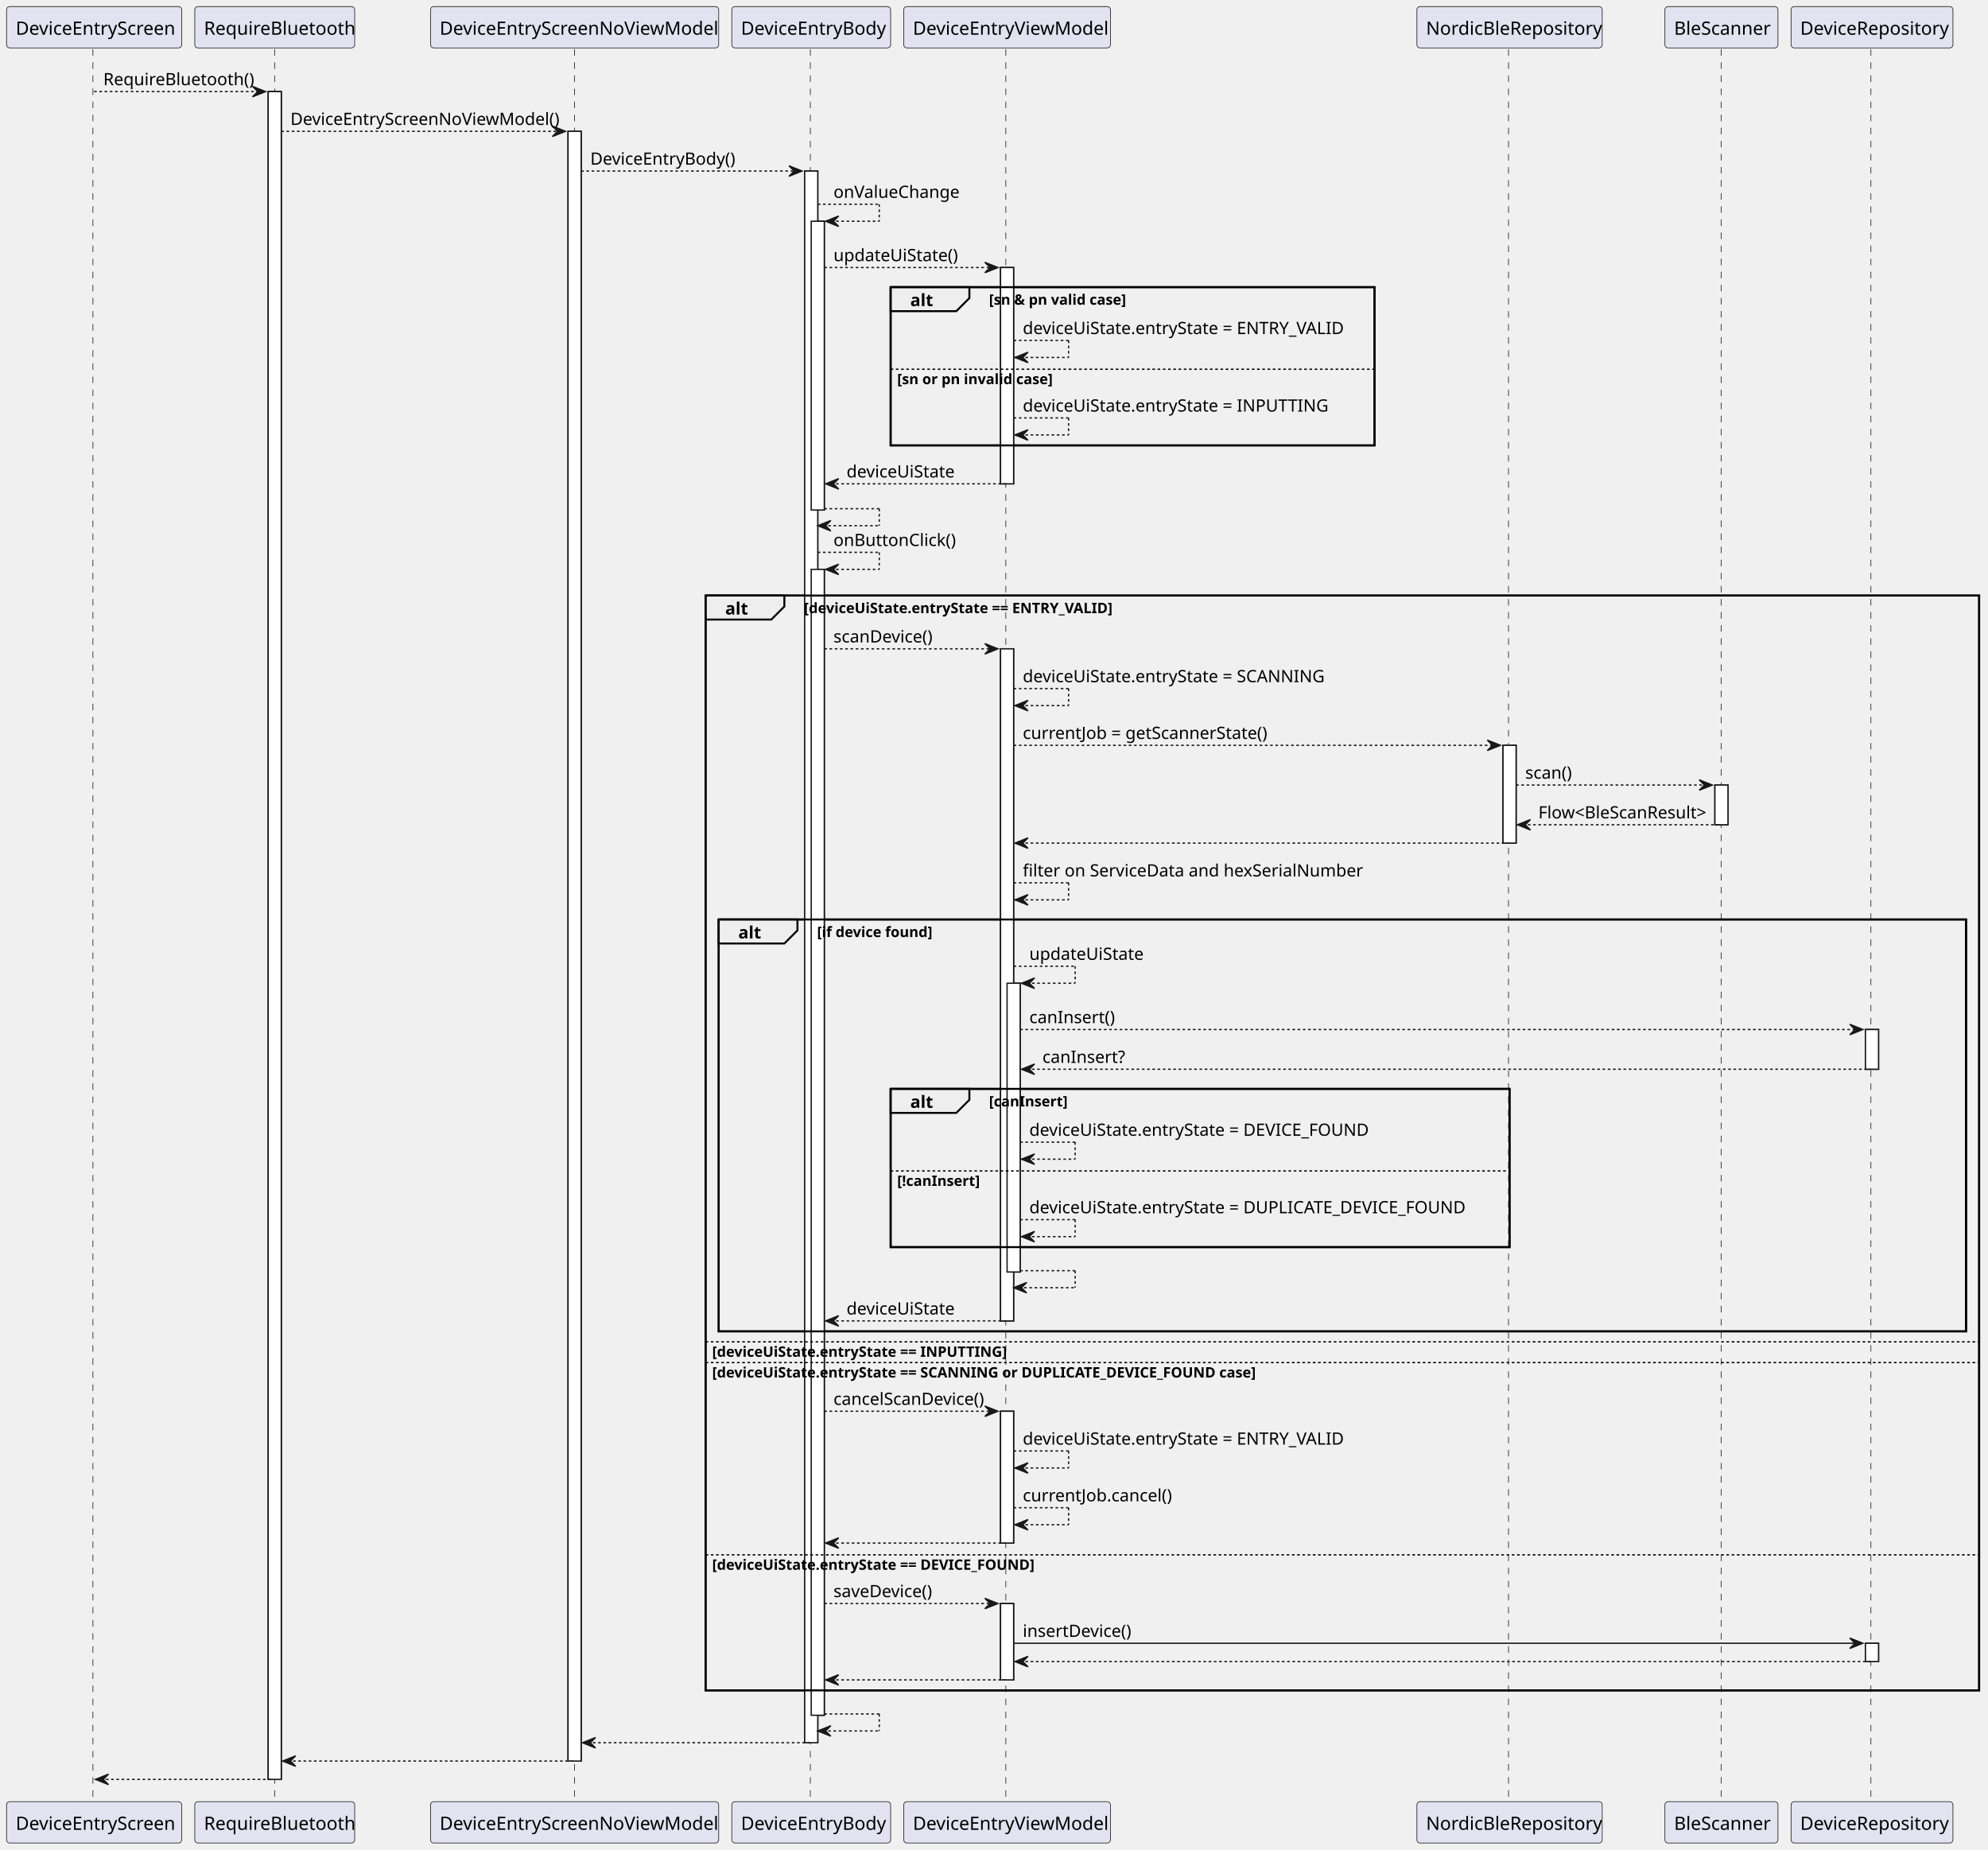
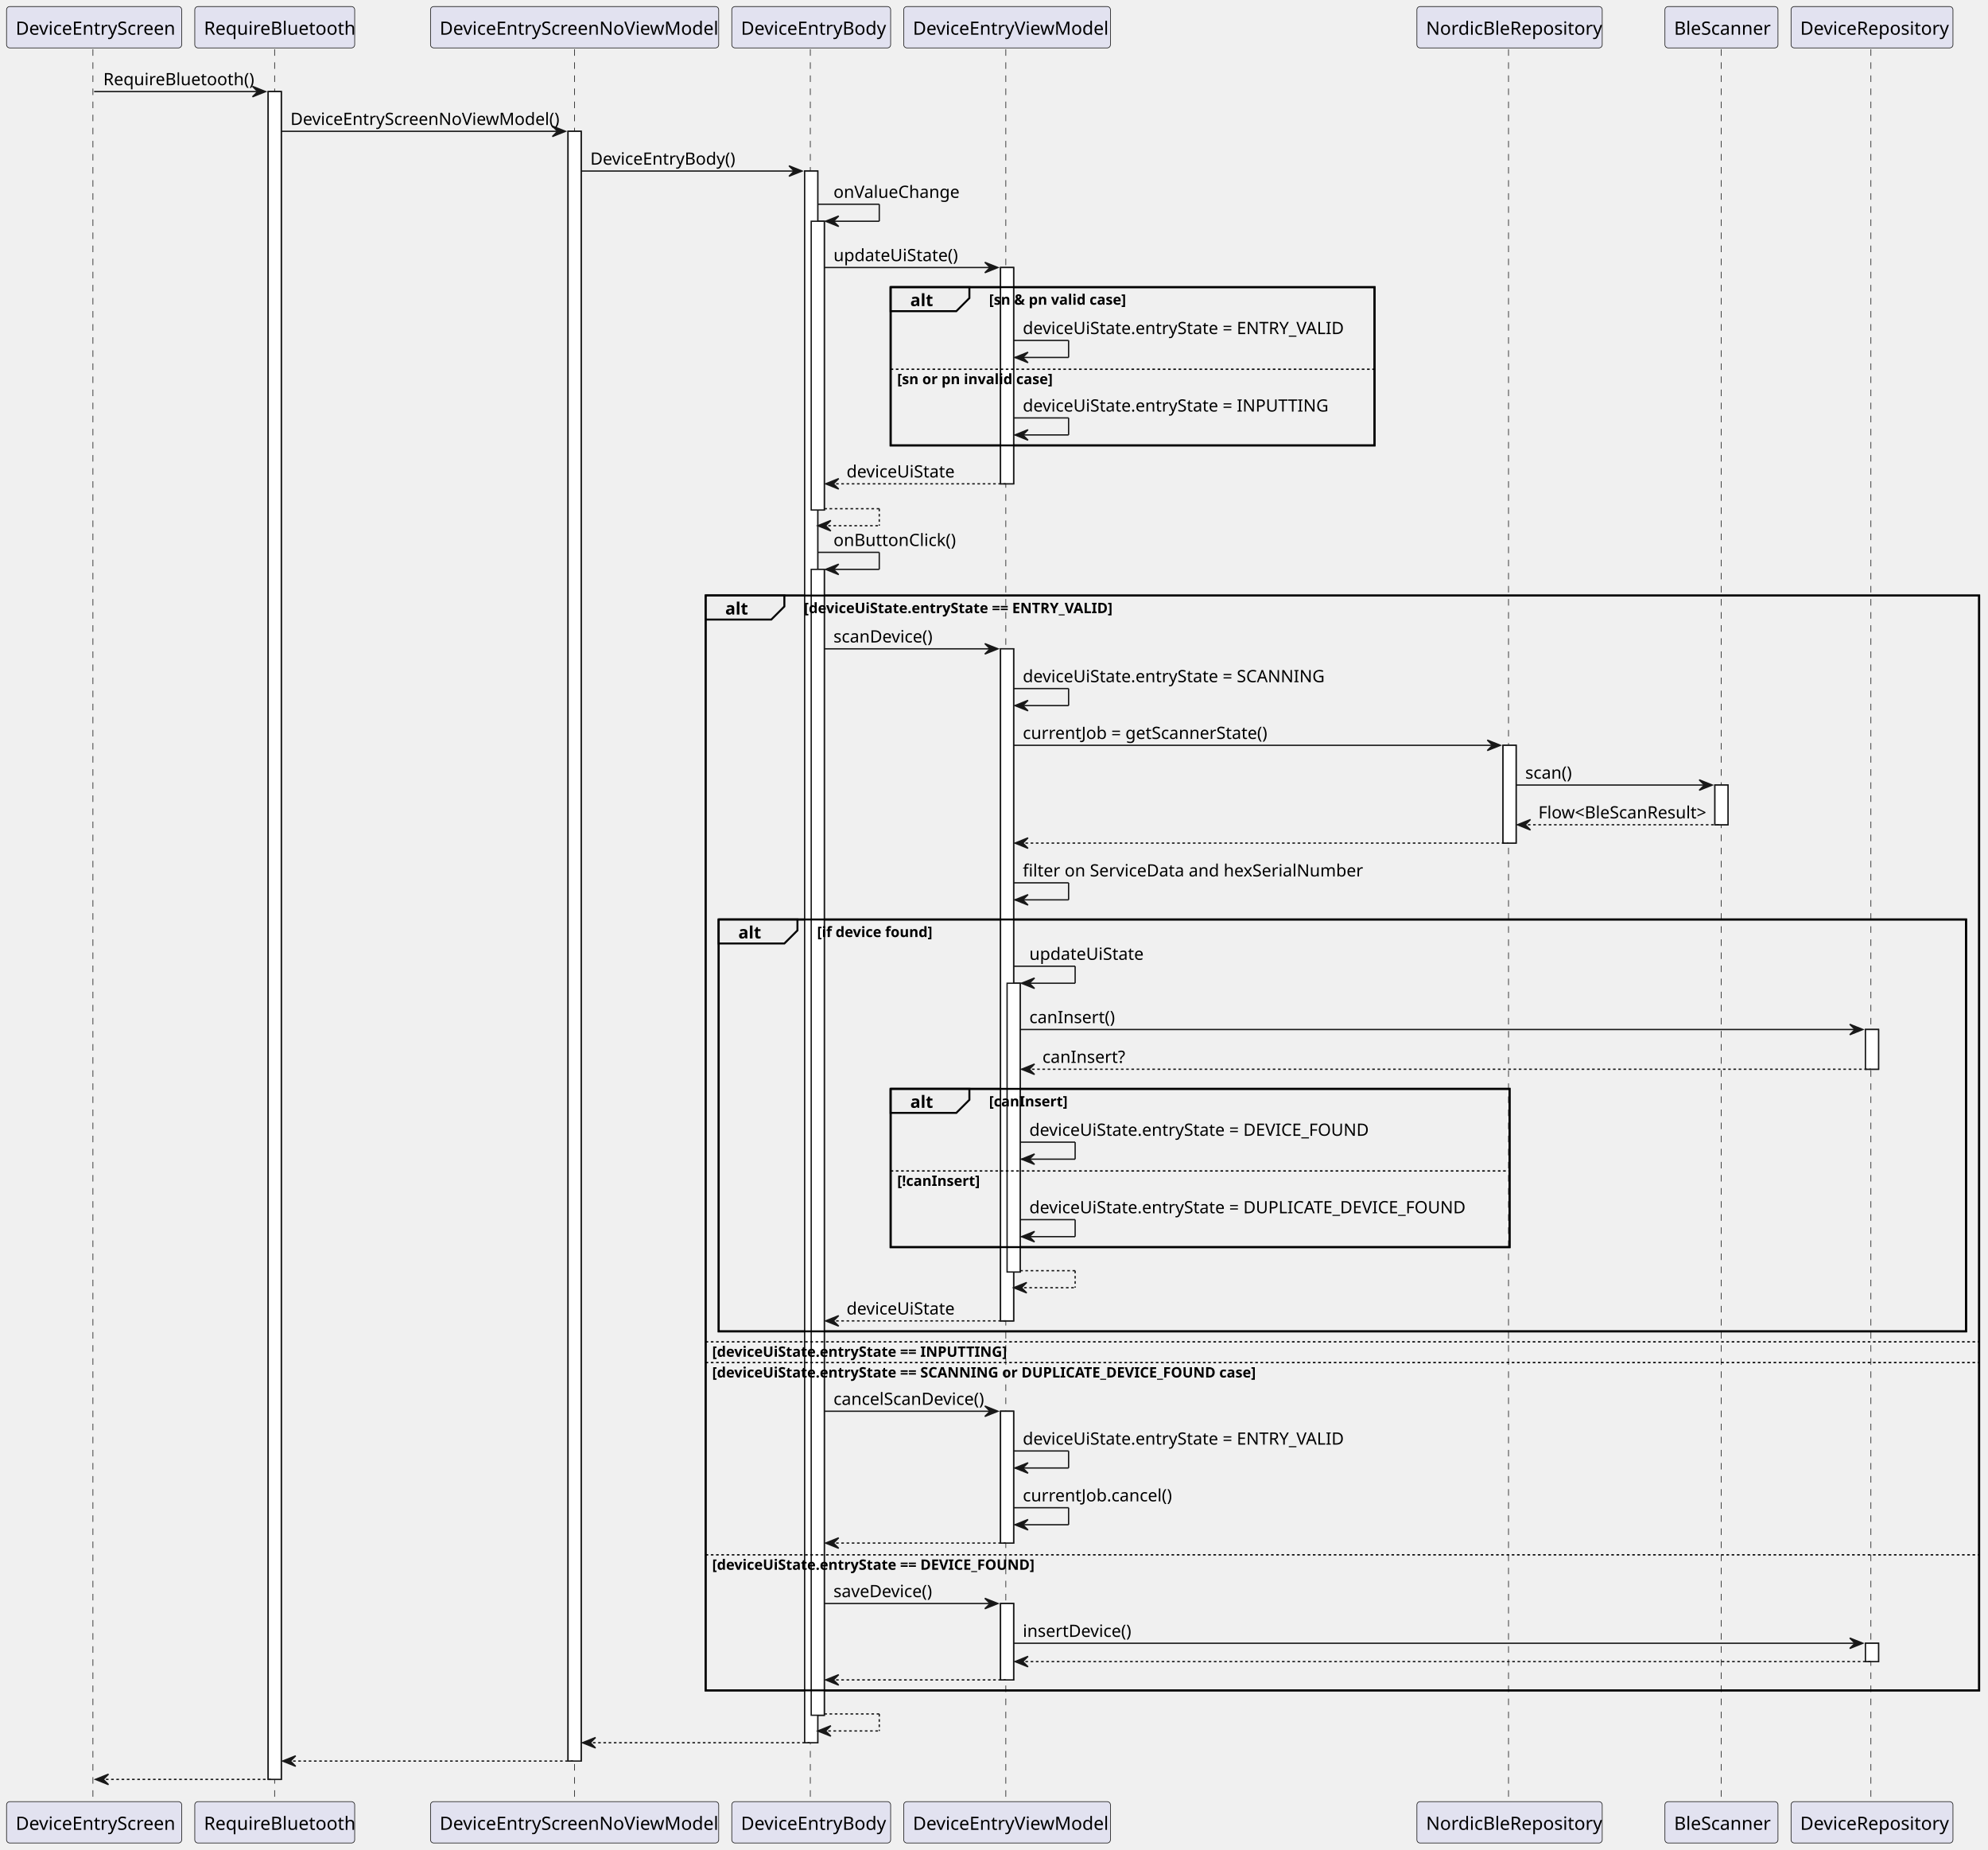
<svg xmlns="http://www.w3.org/2000/svg" contentStyleType="text/css" data-diagram-type="SEQUENCE" height="1413px" preserveAspectRatio="none" style="width:1519px;height:1413px;background:#FFFFFF;" version="1.1" viewBox="0 0 1519 1413" width="1519px" zoomAndPan="magnify">
  <defs />
  <g>
    <g>
      <rect fill="#FFFFFF" height="1289.375" style="stroke:#181818;stroke-width:1;" width="10" x="204.92" y="69.961" />
    </g>
    <g>
      <rect fill="#FFFFFF" height="1245.023" style="stroke:#181818;stroke-width:1;" width="10" x="434.049" y="100.312" />
    </g>
    <g>
      <rect fill="#FFFFFF" height="1200.672" style="stroke:#181818;stroke-width:1;" width="10" x="614.838" y="130.664" />
    </g>
    <g>
      <rect fill="#FFFFFF" height="220.594" style="stroke:#181818;stroke-width:1;" width="10" x="619.838" y="169.016" />
    </g>
    <g>
      <rect fill="#FFFFFF" height="875.375" style="stroke:#181818;stroke-width:1;" width="10" x="619.838" y="434.961" />
    </g>
    <g>
      <rect fill="#FFFFFF" height="165.242" style="stroke:#181818;stroke-width:1;" width="10" x="764.5" y="204.367" />
    </g>
    <g>
      <rect fill="#FFFFFF" height="513.406" style="stroke:#181818;stroke-width:1;" width="10" x="764.5" y="495.664" />
    </g>
    <g>
      <rect fill="#FFFFFF" height="220.594" style="stroke:#181818;stroke-width:1;" width="10" x="769.5" y="751.125" />
    </g>
    <g>
      <rect fill="#FFFFFF" height="100.703" style="stroke:#181818;stroke-width:1;" width="10" x="764.5" y="1078.094" />
    </g>
    <g>
      <rect fill="#FFFFFF" height="58.352" style="stroke:#181818;stroke-width:1;" width="10" x="764.5" y="1224.984" />
    </g>
    <g>
      <rect fill="#FFFFFF" height="74.703" style="stroke:#181818;stroke-width:1;" width="10" x="1148.429" y="569.367" />
    </g>
    <g>
      <rect fill="#FFFFFF" height="30.352" style="stroke:#181818;stroke-width:1;" width="10" x="1310.328" y="599.719" />
    </g>
    <g>
      <rect fill="#FFFFFF" height="30.352" style="stroke:#181818;stroke-width:1;" width="10" x="1425.373" y="786.477" />
    </g>
    <g>
      <rect fill="#FFFFFF" height="14" style="stroke:#181818;stroke-width:1;" width="10" x="1425.373" y="1255.336" />
    </g>
    <rect fill="none" height="120.891" style="stroke:#000000;stroke-width:1.5;" width="369.725" x="680.527" y="219.367" />
    <rect fill="none" height="836.375" style="stroke:#000000;stroke-width:1.5;" width="973.079" x="539.148" y="454.961" />
    <rect fill="none" height="314.648" style="stroke:#000000;stroke-width:1.5;" width="953.079" x="549.148" y="702.422" />
    <rect fill="none" height="120.891" style="stroke:#000000;stroke-width:1.5;" width="472.902" x="680.527" y="831.828" />
    <g>
      <rect fill="#000000" fill-opacity="0" height="1339.727" width="8" x="67.914" y="37.609" />
      <line style="stroke:#181818;stroke-width:0.5;stroke-dasharray:5,5;" x1="71" x2="71" y1="37.609" y2="1377.336" />
    </g>
    <g>
      <rect fill="#000000" fill-opacity="0" height="1339.727" width="8" x="205.92" y="37.609" />
      <line style="stroke:#181818;stroke-width:0.5;stroke-dasharray:5,5;" x1="209.827" x2="209.827" y1="37.609" y2="1377.336" />
    </g>
    <g>
      <rect fill="#000000" fill-opacity="0" height="1339.727" width="8" x="435.049" y="37.609" />
      <line style="stroke:#181818;stroke-width:0.5;stroke-dasharray:5,5;" x1="438.949" x2="438.949" y1="37.609" y2="1377.336" />
    </g>
    <g>
      <rect fill="#000000" fill-opacity="0" height="1339.727" width="8" x="615.838" y="37.609" />
      <line style="stroke:#181818;stroke-width:0.5;stroke-dasharray:5,5;" x1="619.148" x2="619.148" y1="37.609" y2="1377.336" />
    </g>
    <g>
      <rect fill="#000000" fill-opacity="0" height="1339.727" width="8" x="765.5" y="37.609" />
      <line style="stroke:#181818;stroke-width:0.5;stroke-dasharray:5,5;" x1="768.527" x2="768.527" y1="37.609" y2="1377.336" />
    </g>
    <g>
      <rect fill="#000000" fill-opacity="0" height="1339.727" width="8" x="1149.429" y="37.609" />
      <line style="stroke:#181818;stroke-width:0.5;stroke-dasharray:5,5;" x1="1152.626" x2="1152.626" y1="37.609" y2="1377.336" />
    </g>
    <g>
      <rect fill="#000000" fill-opacity="0" height="1339.727" width="8" x="1311.328" y="37.609" />
      <line style="stroke:#181818;stroke-width:0.5;stroke-dasharray:5,5;" x1="1315.139" x2="1315.139" y1="37.609" y2="1377.336" />
    </g>
    <g>
      <rect fill="#000000" fill-opacity="0" height="1339.727" width="8" x="1426.373" y="37.609" />
      <line style="stroke:#181818;stroke-width:0.5;stroke-dasharray:5,5;" x1="1429.518" x2="1429.518" y1="37.609" y2="1377.336" />
    </g>
    <g class="participant participant-head" data-participant="DeviceEntryScreen">
      <rect fill="#E2E2F0" height="31.609" rx="2.5" ry="2.5" style="stroke:#181818;stroke-width:0.5;" width="133.827" x="5" y="5" />
      <text fill="#000000" font-family="sans-serif" font-size="14" lengthAdjust="spacing" textLength="119.827" x="12" y="26.533">DeviceEntryScreen</text>
    </g>
    <g class="participant participant-tail" data-participant="DeviceEntryScreen">
      <rect fill="#E2E2F0" height="31.609" rx="2.5" ry="2.5" style="stroke:#181818;stroke-width:0.5;" width="133.827" x="5" y="1376.336" />
      <text fill="#000000" font-family="sans-serif" font-size="14" lengthAdjust="spacing" textLength="119.827" x="12" y="1397.869">DeviceEntryScreen</text>
    </g>
    <g class="participant participant-head" data-participant="RequireBluetooth">
      <rect fill="#E2E2F0" height="31.609" rx="2.5" ry="2.5" style="stroke:#181818;stroke-width:0.5;" width="122.186" x="148.827" y="5" />
      <text fill="#000000" font-family="sans-serif" font-size="14" lengthAdjust="spacing" textLength="108.186" x="155.827" y="26.533">RequireBluetooth</text>
    </g>
    <g class="participant participant-tail" data-participant="RequireBluetooth">
      <rect fill="#E2E2F0" height="31.609" rx="2.5" ry="2.5" style="stroke:#181818;stroke-width:0.5;" width="122.186" x="148.827" y="1376.336" />
      <text fill="#000000" font-family="sans-serif" font-size="14" lengthAdjust="spacing" textLength="108.186" x="155.827" y="1397.869">RequireBluetooth</text>
    </g>
    <g class="participant participant-head" data-participant="DeviceEntryScreenNoViewModel">
      <rect fill="#E2E2F0" height="31.609" rx="2.5" ry="2.5" style="stroke:#181818;stroke-width:0.5;" width="220.199" x="328.949" y="5" />
      <text fill="#000000" font-family="sans-serif" font-size="14" lengthAdjust="spacing" textLength="206.199" x="335.949" y="26.533">DeviceEntryScreenNoViewModel</text>
    </g>
    <g class="participant participant-tail" data-participant="DeviceEntryScreenNoViewModel">
      <rect fill="#E2E2F0" height="31.609" rx="2.5" ry="2.5" style="stroke:#181818;stroke-width:0.5;" width="220.199" x="328.949" y="1376.336" />
      <text fill="#000000" font-family="sans-serif" font-size="14" lengthAdjust="spacing" textLength="206.199" x="335.949" y="1397.869">DeviceEntryScreenNoViewModel</text>
    </g>
    <g class="participant participant-head" data-participant="DeviceEntryBody">
      <rect fill="#E2E2F0" height="31.609" rx="2.5" ry="2.5" style="stroke:#181818;stroke-width:0.5;" width="121.379" x="559.148" y="5" />
      <text fill="#000000" font-family="sans-serif" font-size="14" lengthAdjust="spacing" textLength="107.379" x="566.148" y="26.533">DeviceEntryBody</text>
    </g>
    <g class="participant participant-tail" data-participant="DeviceEntryBody">
      <rect fill="#E2E2F0" height="31.609" rx="2.5" ry="2.5" style="stroke:#181818;stroke-width:0.5;" width="121.379" x="559.148" y="1376.336" />
      <text fill="#000000" font-family="sans-serif" font-size="14" lengthAdjust="spacing" textLength="107.379" x="566.148" y="1397.869">DeviceEntryBody</text>
    </g>
    <g class="participant participant-head" data-participant="DeviceEntryViewModel">
      <rect fill="#E2E2F0" height="31.609" rx="2.5" ry="2.5" style="stroke:#181818;stroke-width:0.5;" width="157.944" x="690.527" y="5" />
      <text fill="#000000" font-family="sans-serif" font-size="14" lengthAdjust="spacing" textLength="143.944" x="697.527" y="26.533">DeviceEntryViewModel</text>
    </g>
    <g class="participant participant-tail" data-participant="DeviceEntryViewModel">
      <rect fill="#E2E2F0" height="31.609" rx="2.5" ry="2.5" style="stroke:#181818;stroke-width:0.5;" width="157.944" x="690.527" y="1376.336" />
      <text fill="#000000" font-family="sans-serif" font-size="14" lengthAdjust="spacing" textLength="143.944" x="697.527" y="1397.869">DeviceEntryViewModel</text>
    </g>
    <g class="participant participant-head" data-participant="NordicBleRepository">
      <rect fill="#E2E2F0" height="31.609" rx="2.5" ry="2.5" style="stroke:#181818;stroke-width:0.5;" width="141.606" x="1082.626" y="5" />
      <text fill="#000000" font-family="sans-serif" font-size="14" lengthAdjust="spacing" textLength="127.606" x="1089.626" y="26.533">NordicBleRepository</text>
    </g>
    <g class="participant participant-tail" data-participant="NordicBleRepository">
      <rect fill="#E2E2F0" height="31.609" rx="2.5" ry="2.5" style="stroke:#181818;stroke-width:0.5;" width="141.606" x="1082.626" y="1376.336" />
      <text fill="#000000" font-family="sans-serif" font-size="14" lengthAdjust="spacing" textLength="127.606" x="1089.626" y="1397.869">NordicBleRepository</text>
    </g>
    <g class="participant participant-head" data-participant="BleScanner">
      <rect fill="#E2E2F0" height="31.609" rx="2.5" ry="2.5" style="stroke:#181818;stroke-width:0.5;" width="86.379" x="1272.139" y="5" />
      <text fill="#000000" font-family="sans-serif" font-size="14" lengthAdjust="spacing" textLength="72.379" x="1279.139" y="26.533">BleScanner</text>
    </g>
    <g class="participant participant-tail" data-participant="BleScanner">
      <rect fill="#E2E2F0" height="31.609" rx="2.5" ry="2.5" style="stroke:#181818;stroke-width:0.5;" width="86.379" x="1272.139" y="1376.336" />
      <text fill="#000000" font-family="sans-serif" font-size="14" lengthAdjust="spacing" textLength="72.379" x="1279.139" y="1397.869">BleScanner</text>
    </g>
    <g class="participant participant-head" data-participant="DeviceRepository">
      <rect fill="#E2E2F0" height="31.609" rx="2.5" ry="2.5" style="stroke:#181818;stroke-width:0.5;" width="123.71" x="1368.518" y="5" />
      <text fill="#000000" font-family="sans-serif" font-size="14" lengthAdjust="spacing" textLength="109.71" x="1375.518" y="26.533">DeviceRepository</text>
    </g>
    <g class="participant participant-tail" data-participant="DeviceRepository">
      <rect fill="#E2E2F0" height="31.609" rx="2.5" ry="2.5" style="stroke:#181818;stroke-width:0.5;" width="123.71" x="1368.518" y="1376.336" />
      <text fill="#000000" font-family="sans-serif" font-size="14" lengthAdjust="spacing" textLength="109.71" x="1375.518" y="1397.869">DeviceRepository</text>
    </g>
    <g>
      <rect fill="#FFFFFF" height="1289.375" style="stroke:#181818;stroke-width:1;" width="10" x="204.92" y="69.961" />
    </g>
    <g>
      <rect fill="#FFFFFF" height="1245.023" style="stroke:#181818;stroke-width:1;" width="10" x="434.049" y="100.312" />
    </g>
    <g>
      <rect fill="#FFFFFF" height="1200.672" style="stroke:#181818;stroke-width:1;" width="10" x="614.838" y="130.664" />
    </g>
    <g>
      <rect fill="#FFFFFF" height="220.594" style="stroke:#181818;stroke-width:1;" width="10" x="619.838" y="169.016" />
    </g>
    <g>
      <rect fill="#FFFFFF" height="875.375" style="stroke:#181818;stroke-width:1;" width="10" x="619.838" y="434.961" />
    </g>
    <g>
      <rect fill="#FFFFFF" height="165.242" style="stroke:#181818;stroke-width:1;" width="10" x="764.5" y="204.367" />
    </g>
    <g>
      <rect fill="#FFFFFF" height="513.406" style="stroke:#181818;stroke-width:1;" width="10" x="764.5" y="495.664" />
    </g>
    <g>
      <rect fill="#FFFFFF" height="220.594" style="stroke:#181818;stroke-width:1;" width="10" x="769.5" y="751.125" />
    </g>
    <g>
      <rect fill="#FFFFFF" height="100.703" style="stroke:#181818;stroke-width:1;" width="10" x="764.5" y="1078.094" />
    </g>
    <g>
      <rect fill="#FFFFFF" height="58.352" style="stroke:#181818;stroke-width:1;" width="10" x="764.5" y="1224.984" />
    </g>
    <g>
      <rect fill="#FFFFFF" height="74.703" style="stroke:#181818;stroke-width:1;" width="10" x="1148.429" y="569.367" />
    </g>
    <g>
      <rect fill="#FFFFFF" height="30.352" style="stroke:#181818;stroke-width:1;" width="10" x="1310.328" y="599.719" />
    </g>
    <g>
      <rect fill="#FFFFFF" height="30.352" style="stroke:#181818;stroke-width:1;" width="10" x="1425.373" y="786.477" />
    </g>
    <g>
      <rect fill="#FFFFFF" height="14" style="stroke:#181818;stroke-width:1;" width="10" x="1425.373" y="1255.336" />
    </g>
    <g class="message" data-participant-1="DeviceEntryScreen" data-participant-2="RequireBluetooth">
      <polygon fill="#181818" points="192.92,65.961,202.92,69.961,192.92,73.961,196.92,69.961" style="stroke:#181818;stroke-width:1;" />
-       <line style="stroke:#181818;stroke-width:1;stroke-dasharray:2,2;" x1="71.914" x2="198.92" y1="69.961" y2="69.961" />
+       <line style="stroke:#181818;stroke-width:1;" x1="71.914" x2="198.92" y1="69.961" y2="69.961" />
      <text fill="#000000" font-family="sans-serif" font-size="13" lengthAdjust="spacing" textLength="109.116" x="78.914" y="65.105">RequireBluetooth()</text>
    </g>
    <g class="message" data-participant-1="RequireBluetooth" data-participant-2="DeviceEntryScreenNoViewModel">
      <polygon fill="#181818" points="422.049,96.312,432.049,100.312,422.049,104.312,426.049,100.312" style="stroke:#181818;stroke-width:1;" />
-       <line style="stroke:#181818;stroke-width:1;stroke-dasharray:2,2;" x1="214.92" x2="428.049" y1="100.312" y2="100.312" />
+       <line style="stroke:#181818;stroke-width:1;" x1="214.92" x2="428.049" y1="100.312" y2="100.312" />
      <text fill="#000000" font-family="sans-serif" font-size="13" lengthAdjust="spacing" textLength="200.129" x="221.92" y="95.456">DeviceEntryScreenNoViewModel()</text>
    </g>
    <g class="message" data-participant-1="DeviceEntryScreenNoViewModel" data-participant-2="DeviceEntryBody">
      <polygon fill="#181818" points="602.838,126.664,612.838,130.664,602.838,134.664,606.838,130.664" style="stroke:#181818;stroke-width:1;" />
-       <line style="stroke:#181818;stroke-width:1;stroke-dasharray:2,2;" x1="444.049" x2="608.838" y1="130.664" y2="130.664" />
+       <line style="stroke:#181818;stroke-width:1;" x1="444.049" x2="608.838" y1="130.664" y2="130.664" />
      <text fill="#000000" font-family="sans-serif" font-size="13" lengthAdjust="spacing" textLength="108.367" x="451.049" y="125.808">DeviceEntryBody()</text>
    </g>
    <g class="message" data-participant-1="DeviceEntryBody" data-participant-2="DeviceEntryBody">
-       <line style="stroke:#181818;stroke-width:1;stroke-dasharray:2,2;" x1="624.838" x2="671.838" y1="156.016" y2="156.016" />
-       <line style="stroke:#181818;stroke-width:1;stroke-dasharray:2,2;" x1="671.838" x2="671.838" y1="156.016" y2="169.016" />
-       <line style="stroke:#181818;stroke-width:1;stroke-dasharray:2,2;" x1="630.838" x2="671.838" y1="169.016" y2="169.016" />
+       <line style="stroke:#181818;stroke-width:1;" x1="624.838" x2="671.838" y1="156.016" y2="156.016" />
+       <line style="stroke:#181818;stroke-width:1;" x1="671.838" x2="671.838" y1="156.016" y2="169.016" />
+       <line style="stroke:#181818;stroke-width:1;" x1="630.838" x2="671.838" y1="169.016" y2="169.016" />
      <polygon fill="#181818" points="640.838,165.016,630.838,169.016,640.838,173.016,636.838,169.016" style="stroke:#181818;stroke-width:1;" />
      <text fill="#000000" font-family="sans-serif" font-size="13" lengthAdjust="spacing" textLength="93.247" x="636.838" y="151.159">onValueChange</text>
    </g>
    <g class="message" data-participant-1="DeviceEntryBody" data-participant-2="DeviceEntryViewModel">
      <polygon fill="#181818" points="752.5,200.367,762.5,204.367,752.5,208.367,756.5,204.367" style="stroke:#181818;stroke-width:1;" />
-       <line style="stroke:#181818;stroke-width:1;stroke-dasharray:2,2;" x1="629.838" x2="758.5" y1="204.367" y2="204.367" />
+       <line style="stroke:#181818;stroke-width:1;" x1="629.838" x2="758.5" y1="204.367" y2="204.367" />
      <text fill="#000000" font-family="sans-serif" font-size="13" lengthAdjust="spacing" textLength="91.051" x="636.838" y="199.511">updateUiState()</text>
    </g>
    <path d="M680.527,219.367 L740.698,219.367 L740.698,227.719 L730.698,237.719 L680.527,237.719 L680.527,219.367" fill="#EEEEEE" style="stroke:#000000;stroke-width:1.5;" />
    <rect fill="none" height="120.891" style="stroke:#000000;stroke-width:1.5;" width="369.725" x="680.527" y="219.367" />
    <text fill="#000000" font-family="sans-serif" font-size="13" font-weight="bold" lengthAdjust="spacing" textLength="15.171" x="695.527" y="233.862">alt</text>
    <text fill="#000000" font-family="sans-serif" font-size="11" font-weight="bold" lengthAdjust="spacing" textLength="103.308" x="755.698" y="232.786">[sn &amp; pn valid case]</text>
    <g class="message" data-participant-1="DeviceEntryViewModel" data-participant-2="DeviceEntryViewModel">
-       <line style="stroke:#181818;stroke-width:1;stroke-dasharray:2,2;" x1="774.5" x2="816.5" y1="260.07" y2="260.07" />
-       <line style="stroke:#181818;stroke-width:1;stroke-dasharray:2,2;" x1="816.5" x2="816.5" y1="260.07" y2="273.07" />
-       <line style="stroke:#181818;stroke-width:1;stroke-dasharray:2,2;" x1="775.5" x2="816.5" y1="273.07" y2="273.07" />
+       <line style="stroke:#181818;stroke-width:1;" x1="774.5" x2="816.5" y1="260.07" y2="260.07" />
+       <line style="stroke:#181818;stroke-width:1;" x1="816.5" x2="816.5" y1="260.07" y2="273.07" />
+       <line style="stroke:#181818;stroke-width:1;" x1="775.5" x2="816.5" y1="273.07" y2="273.07" />
      <polygon fill="#181818" points="785.5,269.07,775.5,273.07,785.5,277.07,781.5,273.07" style="stroke:#181818;stroke-width:1;" />
      <text fill="#000000" font-family="sans-serif" font-size="13" lengthAdjust="spacing" textLength="246.752" x="781.5" y="255.214">deviceUiState.entryState = ENTRY_VALID</text>
    </g>
    <line style="stroke:#000000;stroke-width:1;stroke-dasharray:2,2;" x1="680.527" x2="1050.252" y1="282.07" y2="282.07" />
    <text fill="#000000" font-family="sans-serif" font-size="11" font-weight="bold" lengthAdjust="spacing" textLength="116.139" x="685.527" y="293.489">[sn or pn invalid case]</text>
    <g class="message" data-participant-1="DeviceEntryViewModel" data-participant-2="DeviceEntryViewModel">
-       <line style="stroke:#181818;stroke-width:1;stroke-dasharray:2,2;" x1="774.5" x2="816.5" y1="319.258" y2="319.258" />
-       <line style="stroke:#181818;stroke-width:1;stroke-dasharray:2,2;" x1="816.5" x2="816.5" y1="319.258" y2="332.258" />
-       <line style="stroke:#181818;stroke-width:1;stroke-dasharray:2,2;" x1="775.5" x2="816.5" y1="332.258" y2="332.258" />
+       <line style="stroke:#181818;stroke-width:1;" x1="774.5" x2="816.5" y1="319.258" y2="319.258" />
+       <line style="stroke:#181818;stroke-width:1;" x1="816.5" x2="816.5" y1="319.258" y2="332.258" />
+       <line style="stroke:#181818;stroke-width:1;" x1="775.5" x2="816.5" y1="332.258" y2="332.258" />
      <polygon fill="#181818" points="785.5,328.258,775.5,332.258,785.5,336.258,781.5,332.258" style="stroke:#181818;stroke-width:1;" />
      <text fill="#000000" font-family="sans-serif" font-size="13" lengthAdjust="spacing" textLength="227.944" x="781.5" y="314.401">deviceUiState.entryState = INPUTTING</text>
    </g>
    <g class="message" data-participant-1="DeviceEntryViewModel" data-participant-2="DeviceEntryBody">
      <polygon fill="#181818" points="640.838,365.609,630.838,369.609,640.838,373.609,636.838,369.609" style="stroke:#181818;stroke-width:1;" />
      <line style="stroke:#181818;stroke-width:1;stroke-dasharray:2,2;" x1="634.838" x2="768.5" y1="369.609" y2="369.609" />
      <text fill="#000000" font-family="sans-serif" font-size="13" lengthAdjust="spacing" textLength="80.209" x="646.838" y="364.753">deviceUiState</text>
    </g>
    <g class="message" data-participant-1="DeviceEntryBody" data-participant-2="DeviceEntryBody">
      <line style="stroke:#181818;stroke-width:1;stroke-dasharray:2,2;" x1="629.838" x2="671.838" y1="388.609" y2="388.609" />
      <line style="stroke:#181818;stroke-width:1;stroke-dasharray:2,2;" x1="671.838" x2="671.838" y1="388.609" y2="401.609" />
      <line style="stroke:#181818;stroke-width:1;stroke-dasharray:2,2;" x1="624.838" x2="671.838" y1="401.609" y2="401.609" />
      <polygon fill="#181818" points="634.838,397.609,624.838,401.609,634.838,405.609,630.838,401.609" style="stroke:#181818;stroke-width:1;" />
    </g>
    <g class="message" data-participant-1="DeviceEntryBody" data-participant-2="DeviceEntryBody">
-       <line style="stroke:#181818;stroke-width:1;stroke-dasharray:2,2;" x1="624.838" x2="671.838" y1="421.961" y2="421.961" />
-       <line style="stroke:#181818;stroke-width:1;stroke-dasharray:2,2;" x1="671.838" x2="671.838" y1="421.961" y2="434.961" />
-       <line style="stroke:#181818;stroke-width:1;stroke-dasharray:2,2;" x1="630.838" x2="671.838" y1="434.961" y2="434.961" />
+       <line style="stroke:#181818;stroke-width:1;" x1="624.838" x2="671.838" y1="421.961" y2="421.961" />
+       <line style="stroke:#181818;stroke-width:1;" x1="671.838" x2="671.838" y1="421.961" y2="434.961" />
+       <line style="stroke:#181818;stroke-width:1;" x1="630.838" x2="671.838" y1="434.961" y2="434.961" />
      <polygon fill="#181818" points="640.838,430.961,630.838,434.961,640.838,438.961,636.838,434.961" style="stroke:#181818;stroke-width:1;" />
      <text fill="#000000" font-family="sans-serif" font-size="13" lengthAdjust="spacing" textLength="88.867" x="636.838" y="417.104">onButtonClick()</text>
    </g>
    <path d="M539.148,454.961 L599.319,454.961 L599.319,463.312 L589.319,473.312 L539.148,473.312 L539.148,454.961" fill="#EEEEEE" style="stroke:#000000;stroke-width:1.5;" />
    <rect fill="none" height="836.375" style="stroke:#000000;stroke-width:1.5;" width="973.079" x="539.148" y="454.961" />
    <text fill="#000000" font-family="sans-serif" font-size="13" font-weight="bold" lengthAdjust="spacing" textLength="15.171" x="554.148" y="469.456">alt</text>
    <text fill="#000000" font-family="sans-serif" font-size="11" font-weight="bold" lengthAdjust="spacing" textLength="231.682" x="614.319" y="468.38">[deviceUiState.entryState == ENTRY_VALID]</text>
    <g class="message" data-participant-1="DeviceEntryBody" data-participant-2="DeviceEntryViewModel">
      <polygon fill="#181818" points="752.5,491.664,762.5,495.664,752.5,499.664,756.5,495.664" style="stroke:#181818;stroke-width:1;" />
-       <line style="stroke:#181818;stroke-width:1;stroke-dasharray:2,2;" x1="629.838" x2="758.5" y1="495.664" y2="495.664" />
+       <line style="stroke:#181818;stroke-width:1;" x1="629.838" x2="758.5" y1="495.664" y2="495.664" />
      <text fill="#000000" font-family="sans-serif" font-size="13" lengthAdjust="spacing" textLength="75.855" x="636.838" y="490.808">scanDevice()</text>
    </g>
    <g class="message" data-participant-1="DeviceEntryViewModel" data-participant-2="DeviceEntryViewModel">
-       <line style="stroke:#181818;stroke-width:1;stroke-dasharray:2,2;" x1="774.5" x2="816.5" y1="526.016" y2="526.016" />
-       <line style="stroke:#181818;stroke-width:1;stroke-dasharray:2,2;" x1="816.5" x2="816.5" y1="526.016" y2="539.016" />
-       <line style="stroke:#181818;stroke-width:1;stroke-dasharray:2,2;" x1="775.5" x2="816.5" y1="539.016" y2="539.016" />
+       <line style="stroke:#181818;stroke-width:1;" x1="774.5" x2="816.5" y1="526.016" y2="526.016" />
+       <line style="stroke:#181818;stroke-width:1;" x1="816.5" x2="816.5" y1="526.016" y2="539.016" />
+       <line style="stroke:#181818;stroke-width:1;" x1="775.5" x2="816.5" y1="539.016" y2="539.016" />
      <polygon fill="#181818" points="785.5,535.016,775.5,539.016,785.5,543.016,781.5,539.016" style="stroke:#181818;stroke-width:1;" />
      <text fill="#000000" font-family="sans-serif" font-size="13" lengthAdjust="spacing" textLength="226.51" x="781.5" y="521.159">deviceUiState.entryState = SCANNING</text>
    </g>
    <g class="message" data-participant-1="DeviceEntryViewModel" data-participant-2="NordicBleRepository">
      <polygon fill="#181818" points="1136.429,565.367,1146.429,569.367,1136.429,573.367,1140.429,569.367" style="stroke:#181818;stroke-width:1;" />
-       <line style="stroke:#181818;stroke-width:1;stroke-dasharray:2,2;" x1="774.5" x2="1142.429" y1="569.367" y2="569.367" />
+       <line style="stroke:#181818;stroke-width:1;" x1="774.5" x2="1142.429" y1="569.367" y2="569.367" />
      <text fill="#000000" font-family="sans-serif" font-size="13" lengthAdjust="spacing" textLength="181.74" x="781.5" y="564.511">currentJob = getScannerState()</text>
    </g>
    <g class="message" data-participant-1="NordicBleRepository" data-participant-2="BleScanner">
      <polygon fill="#181818" points="1298.328,595.719,1308.328,599.719,1298.328,603.719,1302.328,599.719" style="stroke:#181818;stroke-width:1;" />
-       <line style="stroke:#181818;stroke-width:1;stroke-dasharray:2,2;" x1="1158.429" x2="1304.328" y1="599.719" y2="599.719" />
+       <line style="stroke:#181818;stroke-width:1;" x1="1158.429" x2="1304.328" y1="599.719" y2="599.719" />
      <text fill="#000000" font-family="sans-serif" font-size="13" lengthAdjust="spacing" textLength="36.118" x="1165.429" y="594.862">scan()</text>
    </g>
    <g class="message" data-participant-1="BleScanner" data-participant-2="NordicBleRepository">
      <polygon fill="#181818" points="1169.429,626.07,1159.429,630.07,1169.429,634.07,1165.429,630.07" style="stroke:#181818;stroke-width:1;" />
      <line style="stroke:#181818;stroke-width:1;stroke-dasharray:2,2;" x1="1163.429" x2="1314.328" y1="630.07" y2="630.07" />
      <text fill="#000000" font-family="sans-serif" font-size="13" lengthAdjust="spacing" textLength="127.899" x="1175.429" y="625.214">Flow&lt;BleScanResult&gt;</text>
    </g>
    <g class="message" data-participant-1="NordicBleRepository" data-participant-2="DeviceEntryViewModel">
      <polygon fill="#181818" points="785.5,640.07,775.5,644.07,785.5,648.07,781.5,644.07" style="stroke:#181818;stroke-width:1;" />
      <line style="stroke:#181818;stroke-width:1;stroke-dasharray:2,2;" x1="779.5" x2="1152.429" y1="644.07" y2="644.07" />
    </g>
    <g class="message" data-participant-1="DeviceEntryViewModel" data-participant-2="DeviceEntryViewModel">
-       <line style="stroke:#181818;stroke-width:1;stroke-dasharray:2,2;" x1="774.5" x2="816.5" y1="674.422" y2="674.422" />
-       <line style="stroke:#181818;stroke-width:1;stroke-dasharray:2,2;" x1="816.5" x2="816.5" y1="674.422" y2="687.422" />
-       <line style="stroke:#181818;stroke-width:1;stroke-dasharray:2,2;" x1="775.5" x2="816.5" y1="687.422" y2="687.422" />
+       <line style="stroke:#181818;stroke-width:1;" x1="774.5" x2="816.5" y1="674.422" y2="674.422" />
+       <line style="stroke:#181818;stroke-width:1;" x1="816.5" x2="816.5" y1="674.422" y2="687.422" />
+       <line style="stroke:#181818;stroke-width:1;" x1="775.5" x2="816.5" y1="687.422" y2="687.422" />
      <polygon fill="#181818" points="785.5,683.422,775.5,687.422,785.5,691.422,781.5,687.422" style="stroke:#181818;stroke-width:1;" />
      <text fill="#000000" font-family="sans-serif" font-size="13" lengthAdjust="spacing" textLength="246.397" x="781.5" y="669.565">filter on ServiceData and hexSerialNumber</text>
    </g>
    <path d="M549.148,702.422 L609.319,702.422 L609.319,710.773 L599.319,720.773 L549.148,720.773 L549.148,702.422" fill="#EEEEEE" style="stroke:#000000;stroke-width:1.5;" />
    <rect fill="none" height="314.648" style="stroke:#000000;stroke-width:1.5;" width="953.079" x="549.148" y="702.422" />
    <text fill="#000000" font-family="sans-serif" font-size="13" font-weight="bold" lengthAdjust="spacing" textLength="15.171" x="564.148" y="716.917">alt</text>
    <text fill="#000000" font-family="sans-serif" font-size="11" font-weight="bold" lengthAdjust="spacing" textLength="84.944" x="624.319" y="715.841">[if device found]</text>
    <g class="message" data-participant-1="DeviceEntryViewModel" data-participant-2="DeviceEntryViewModel">
-       <line style="stroke:#181818;stroke-width:1;stroke-dasharray:2,2;" x1="774.5" x2="821.5" y1="738.125" y2="738.125" />
-       <line style="stroke:#181818;stroke-width:1;stroke-dasharray:2,2;" x1="821.5" x2="821.5" y1="738.125" y2="751.125" />
-       <line style="stroke:#181818;stroke-width:1;stroke-dasharray:2,2;" x1="780.5" x2="821.5" y1="751.125" y2="751.125" />
+       <line style="stroke:#181818;stroke-width:1;" x1="774.5" x2="821.5" y1="738.125" y2="738.125" />
+       <line style="stroke:#181818;stroke-width:1;" x1="821.5" x2="821.5" y1="738.125" y2="751.125" />
+       <line style="stroke:#181818;stroke-width:1;" x1="780.5" x2="821.5" y1="751.125" y2="751.125" />
      <polygon fill="#181818" points="790.5,747.125,780.5,751.125,790.5,755.125,786.5,751.125" style="stroke:#181818;stroke-width:1;" />
      <text fill="#000000" font-family="sans-serif" font-size="13" lengthAdjust="spacing" textLength="82.393" x="786.5" y="733.269">updateUiState</text>
    </g>
    <g class="message" data-participant-1="DeviceEntryViewModel" data-participant-2="DeviceRepository">
      <polygon fill="#181818" points="1413.373,782.477,1423.373,786.477,1413.373,790.477,1417.373,786.477" style="stroke:#181818;stroke-width:1;" />
-       <line style="stroke:#181818;stroke-width:1;stroke-dasharray:2,2;" x1="779.5" x2="1419.373" y1="786.477" y2="786.477" />
+       <line style="stroke:#181818;stroke-width:1;" x1="779.5" x2="1419.373" y1="786.477" y2="786.477" />
      <text fill="#000000" font-family="sans-serif" font-size="13" lengthAdjust="spacing" textLength="62.131" x="786.5" y="781.62">canInsert()</text>
    </g>
    <g class="message" data-participant-1="DeviceRepository" data-participant-2="DeviceEntryViewModel">
      <polygon fill="#181818" points="790.5,812.828,780.5,816.828,790.5,820.828,786.5,816.828" style="stroke:#181818;stroke-width:1;" />
      <line style="stroke:#181818;stroke-width:1;stroke-dasharray:2,2;" x1="784.5" x2="1429.373" y1="816.828" y2="816.828" />
      <text fill="#000000" font-family="sans-serif" font-size="13" lengthAdjust="spacing" textLength="60.703" x="796.5" y="811.972">canInsert?</text>
    </g>
    <path d="M680.527,831.828 L740.698,831.828 L740.698,840.18 L730.698,850.18 L680.527,850.18 L680.527,831.828" fill="#EEEEEE" style="stroke:#000000;stroke-width:1.5;" />
    <rect fill="none" height="120.891" style="stroke:#000000;stroke-width:1.5;" width="472.902" x="680.527" y="831.828" />
    <text fill="#000000" font-family="sans-serif" font-size="13" font-weight="bold" lengthAdjust="spacing" textLength="15.171" x="695.527" y="846.323">alt</text>
    <text fill="#000000" font-family="sans-serif" font-size="11" font-weight="bold" lengthAdjust="spacing" textLength="56.235" x="755.698" y="845.247">[canInsert]</text>
    <g class="message" data-participant-1="DeviceEntryViewModel" data-participant-2="DeviceEntryViewModel">
-       <line style="stroke:#181818;stroke-width:1;stroke-dasharray:2,2;" x1="779.5" x2="821.5" y1="872.531" y2="872.531" />
-       <line style="stroke:#181818;stroke-width:1;stroke-dasharray:2,2;" x1="821.5" x2="821.5" y1="872.531" y2="885.531" />
-       <line style="stroke:#181818;stroke-width:1;stroke-dasharray:2,2;" x1="780.5" x2="821.5" y1="885.531" y2="885.531" />
+       <line style="stroke:#181818;stroke-width:1;" x1="779.5" x2="821.5" y1="872.531" y2="872.531" />
+       <line style="stroke:#181818;stroke-width:1;" x1="821.5" x2="821.5" y1="872.531" y2="885.531" />
+       <line style="stroke:#181818;stroke-width:1;" x1="780.5" x2="821.5" y1="885.531" y2="885.531" />
      <polygon fill="#181818" points="790.5,881.531,780.5,885.531,790.5,889.531,786.5,885.531" style="stroke:#181818;stroke-width:1;" />
      <text fill="#000000" font-family="sans-serif" font-size="13" lengthAdjust="spacing" textLength="259.74" x="786.5" y="867.675">deviceUiState.entryState = DEVICE_FOUND</text>
    </g>
    <line style="stroke:#000000;stroke-width:1;stroke-dasharray:2,2;" x1="680.527" x2="1153.429" y1="894.531" y2="894.531" />
    <text fill="#000000" font-family="sans-serif" font-size="11" font-weight="bold" lengthAdjust="spacing" textLength="59.898" x="685.527" y="905.95">[!canInsert]</text>
    <g class="message" data-participant-1="DeviceEntryViewModel" data-participant-2="DeviceEntryViewModel">
-       <line style="stroke:#181818;stroke-width:1;stroke-dasharray:2,2;" x1="779.5" x2="821.5" y1="931.719" y2="931.719" />
-       <line style="stroke:#181818;stroke-width:1;stroke-dasharray:2,2;" x1="821.5" x2="821.5" y1="931.719" y2="944.719" />
-       <line style="stroke:#181818;stroke-width:1;stroke-dasharray:2,2;" x1="780.5" x2="821.5" y1="944.719" y2="944.719" />
+       <line style="stroke:#181818;stroke-width:1;" x1="779.5" x2="821.5" y1="931.719" y2="931.719" />
+       <line style="stroke:#181818;stroke-width:1;" x1="821.5" x2="821.5" y1="931.719" y2="944.719" />
+       <line style="stroke:#181818;stroke-width:1;" x1="780.5" x2="821.5" y1="944.719" y2="944.719" />
      <polygon fill="#181818" points="790.5,940.719,780.5,944.719,790.5,948.719,786.5,944.719" style="stroke:#181818;stroke-width:1;" />
      <text fill="#000000" font-family="sans-serif" font-size="13" lengthAdjust="spacing" textLength="339.93" x="786.5" y="926.862">deviceUiState.entryState = DUPLICATE_DEVICE_FOUND</text>
    </g>
    <g class="message" data-participant-1="DeviceEntryViewModel" data-participant-2="DeviceEntryViewModel">
      <line style="stroke:#181818;stroke-width:1;stroke-dasharray:2,2;" x1="779.5" x2="821.5" y1="970.719" y2="970.719" />
      <line style="stroke:#181818;stroke-width:1;stroke-dasharray:2,2;" x1="821.5" x2="821.5" y1="970.719" y2="983.719" />
      <line style="stroke:#181818;stroke-width:1;stroke-dasharray:2,2;" x1="774.5" x2="821.5" y1="983.719" y2="983.719" />
      <polygon fill="#181818" points="784.5,979.719,774.5,983.719,784.5,987.719,780.5,983.719" style="stroke:#181818;stroke-width:1;" />
    </g>
    <g class="message" data-participant-1="DeviceEntryViewModel" data-participant-2="DeviceEntryBody">
      <polygon fill="#181818" points="640.838,1005.07,630.838,1009.07,640.838,1013.07,636.838,1009.07" style="stroke:#181818;stroke-width:1;" />
      <line style="stroke:#181818;stroke-width:1;stroke-dasharray:2,2;" x1="634.838" x2="768.5" y1="1009.07" y2="1009.07" />
      <text fill="#000000" font-family="sans-serif" font-size="13" lengthAdjust="spacing" textLength="80.209" x="646.838" y="1004.214">deviceUiState</text>
    </g>
    <line style="stroke:#000000;stroke-width:1;stroke-dasharray:2,2;" x1="539.148" x2="1512.227" y1="1025.07" y2="1025.07" />
    <text fill="#000000" font-family="sans-serif" font-size="11" font-weight="bold" lengthAdjust="spacing" textLength="214.559" x="544.148" y="1036.489">[deviceUiState.entryState == INPUTTING]</text>
    <line style="stroke:#000000;stroke-width:1;stroke-dasharray:2,2;" x1="539.148" x2="1512.227" y1="1040.906" y2="1040.906" />
    <text fill="#000000" font-family="sans-serif" font-size="11" font-weight="bold" lengthAdjust="spacing" textLength="413.832" x="544.148" y="1052.325">[deviceUiState.entryState == SCANNING or DUPLICATE_DEVICE_FOUND case]</text>
    <g class="message" data-participant-1="DeviceEntryBody" data-participant-2="DeviceEntryViewModel">
      <polygon fill="#181818" points="752.5,1074.094,762.5,1078.094,752.5,1082.094,756.5,1078.094" style="stroke:#181818;stroke-width:1;" />
-       <line style="stroke:#181818;stroke-width:1;stroke-dasharray:2,2;" x1="629.838" x2="758.5" y1="1078.094" y2="1078.094" />
+       <line style="stroke:#181818;stroke-width:1;" x1="629.838" x2="758.5" y1="1078.094" y2="1078.094" />
      <text fill="#000000" font-family="sans-serif" font-size="13" lengthAdjust="spacing" textLength="115.603" x="636.838" y="1073.237">cancelScanDevice()</text>
    </g>
    <g class="message" data-participant-1="DeviceEntryViewModel" data-participant-2="DeviceEntryViewModel">
-       <line style="stroke:#181818;stroke-width:1;stroke-dasharray:2,2;" x1="774.5" x2="816.5" y1="1108.445" y2="1108.445" />
-       <line style="stroke:#181818;stroke-width:1;stroke-dasharray:2,2;" x1="816.5" x2="816.5" y1="1108.445" y2="1121.445" />
-       <line style="stroke:#181818;stroke-width:1;stroke-dasharray:2,2;" x1="775.5" x2="816.5" y1="1121.445" y2="1121.445" />
+       <line style="stroke:#181818;stroke-width:1;" x1="774.5" x2="816.5" y1="1108.445" y2="1108.445" />
+       <line style="stroke:#181818;stroke-width:1;" x1="816.5" x2="816.5" y1="1108.445" y2="1121.445" />
+       <line style="stroke:#181818;stroke-width:1;" x1="775.5" x2="816.5" y1="1121.445" y2="1121.445" />
      <polygon fill="#181818" points="785.5,1117.445,775.5,1121.445,785.5,1125.445,781.5,1121.445" style="stroke:#181818;stroke-width:1;" />
      <text fill="#000000" font-family="sans-serif" font-size="13" lengthAdjust="spacing" textLength="246.752" x="781.5" y="1103.589">deviceUiState.entryState = ENTRY_VALID</text>
    </g>
    <g class="message" data-participant-1="DeviceEntryViewModel" data-participant-2="DeviceEntryViewModel">
-       <line style="stroke:#181818;stroke-width:1;stroke-dasharray:2,2;" x1="774.5" x2="816.5" y1="1151.797" y2="1151.797" />
-       <line style="stroke:#181818;stroke-width:1;stroke-dasharray:2,2;" x1="816.5" x2="816.5" y1="1151.797" y2="1164.797" />
-       <line style="stroke:#181818;stroke-width:1;stroke-dasharray:2,2;" x1="775.5" x2="816.5" y1="1164.797" y2="1164.797" />
+       <line style="stroke:#181818;stroke-width:1;" x1="774.5" x2="816.5" y1="1151.797" y2="1151.797" />
+       <line style="stroke:#181818;stroke-width:1;" x1="816.5" x2="816.5" y1="1151.797" y2="1164.797" />
+       <line style="stroke:#181818;stroke-width:1;" x1="775.5" x2="816.5" y1="1164.797" y2="1164.797" />
      <polygon fill="#181818" points="785.5,1160.797,775.5,1164.797,785.5,1168.797,781.5,1164.797" style="stroke:#181818;stroke-width:1;" />
      <text fill="#000000" font-family="sans-serif" font-size="13" lengthAdjust="spacing" textLength="111.268" x="781.5" y="1146.94">currentJob.cancel()</text>
    </g>
    <g class="message" data-participant-1="DeviceEntryViewModel" data-participant-2="DeviceEntryBody">
      <polygon fill="#181818" points="640.838,1174.797,630.838,1178.797,640.838,1182.797,636.838,1178.797" style="stroke:#181818;stroke-width:1;" />
      <line style="stroke:#181818;stroke-width:1;stroke-dasharray:2,2;" x1="634.838" x2="768.5" y1="1178.797" y2="1178.797" />
    </g>
    <line style="stroke:#000000;stroke-width:1;stroke-dasharray:2,2;" x1="539.148" x2="1512.227" y1="1187.797" y2="1187.797" />
    <text fill="#000000" font-family="sans-serif" font-size="11" font-weight="bold" lengthAdjust="spacing" textLength="241.463" x="544.148" y="1199.216">[deviceUiState.entryState == DEVICE_FOUND]</text>
    <g class="message" data-participant-1="DeviceEntryBody" data-participant-2="DeviceEntryViewModel">
      <polygon fill="#181818" points="752.5,1220.984,762.5,1224.984,752.5,1228.984,756.5,1224.984" style="stroke:#181818;stroke-width:1;" />
-       <line style="stroke:#181818;stroke-width:1;stroke-dasharray:2,2;" x1="629.838" x2="758.5" y1="1224.984" y2="1224.984" />
+       <line style="stroke:#181818;stroke-width:1;" x1="629.838" x2="758.5" y1="1224.984" y2="1224.984" />
      <text fill="#000000" font-family="sans-serif" font-size="13" lengthAdjust="spacing" textLength="75.855" x="636.838" y="1220.128">saveDevice()</text>
    </g>
    <g class="message" data-participant-1="DeviceEntryViewModel" data-participant-2="DeviceRepository">
      <polygon fill="#181818" points="1413.373,1251.336,1423.373,1255.336,1413.373,1259.336,1417.373,1255.336" style="stroke:#181818;stroke-width:1;" />
      <line style="stroke:#181818;stroke-width:1;" x1="774.5" x2="1419.373" y1="1255.336" y2="1255.336" />
      <text fill="#000000" font-family="sans-serif" font-size="13" lengthAdjust="spacing" textLength="80.184" x="781.5" y="1250.479">insertDevice()</text>
    </g>
    <g class="message" data-participant-1="DeviceRepository" data-participant-2="DeviceEntryViewModel">
      <polygon fill="#181818" points="785.5,1265.336,775.5,1269.336,785.5,1273.336,781.5,1269.336" style="stroke:#181818;stroke-width:1;" />
      <line style="stroke:#181818;stroke-width:1;stroke-dasharray:2,2;" x1="779.5" x2="1429.373" y1="1269.336" y2="1269.336" />
    </g>
    <g class="message" data-participant-1="DeviceEntryViewModel" data-participant-2="DeviceEntryBody">
      <polygon fill="#181818" points="640.838,1279.336,630.838,1283.336,640.838,1287.336,636.838,1283.336" style="stroke:#181818;stroke-width:1;" />
      <line style="stroke:#181818;stroke-width:1;stroke-dasharray:2,2;" x1="634.838" x2="768.5" y1="1283.336" y2="1283.336" />
    </g>
    <g class="message" data-participant-1="DeviceEntryBody" data-participant-2="DeviceEntryBody">
      <line style="stroke:#181818;stroke-width:1;stroke-dasharray:2,2;" x1="629.838" x2="671.838" y1="1309.336" y2="1309.336" />
      <line style="stroke:#181818;stroke-width:1;stroke-dasharray:2,2;" x1="671.838" x2="671.838" y1="1309.336" y2="1322.336" />
      <line style="stroke:#181818;stroke-width:1;stroke-dasharray:2,2;" x1="624.838" x2="671.838" y1="1322.336" y2="1322.336" />
      <polygon fill="#181818" points="634.838,1318.336,624.838,1322.336,634.838,1326.336,630.838,1322.336" style="stroke:#181818;stroke-width:1;" />
    </g>
    <g class="message" data-participant-1="DeviceEntryBody" data-participant-2="DeviceEntryScreenNoViewModel">
      <polygon fill="#181818" points="455.049,1327.336,445.049,1331.336,455.049,1335.336,451.049,1331.336" style="stroke:#181818;stroke-width:1;" />
      <line style="stroke:#181818;stroke-width:1;stroke-dasharray:2,2;" x1="449.049" x2="618.838" y1="1331.336" y2="1331.336" />
    </g>
    <g class="message" data-participant-1="DeviceEntryScreenNoViewModel" data-participant-2="RequireBluetooth">
      <polygon fill="#181818" points="225.92,1341.336,215.92,1345.336,225.92,1349.336,221.92,1345.336" style="stroke:#181818;stroke-width:1;" />
      <line style="stroke:#181818;stroke-width:1;stroke-dasharray:2,2;" x1="219.92" x2="438.049" y1="1345.336" y2="1345.336" />
    </g>
    <g class="message" data-participant-1="RequireBluetooth" data-participant-2="DeviceEntryScreen">
      <polygon fill="#181818" points="82.914,1355.336,72.914,1359.336,82.914,1363.336,78.914,1359.336" style="stroke:#181818;stroke-width:1;" />
      <line style="stroke:#181818;stroke-width:1;stroke-dasharray:2,2;" x1="76.914" x2="208.92" y1="1359.336" y2="1359.336" />
    </g>
  </g>
</svg>
